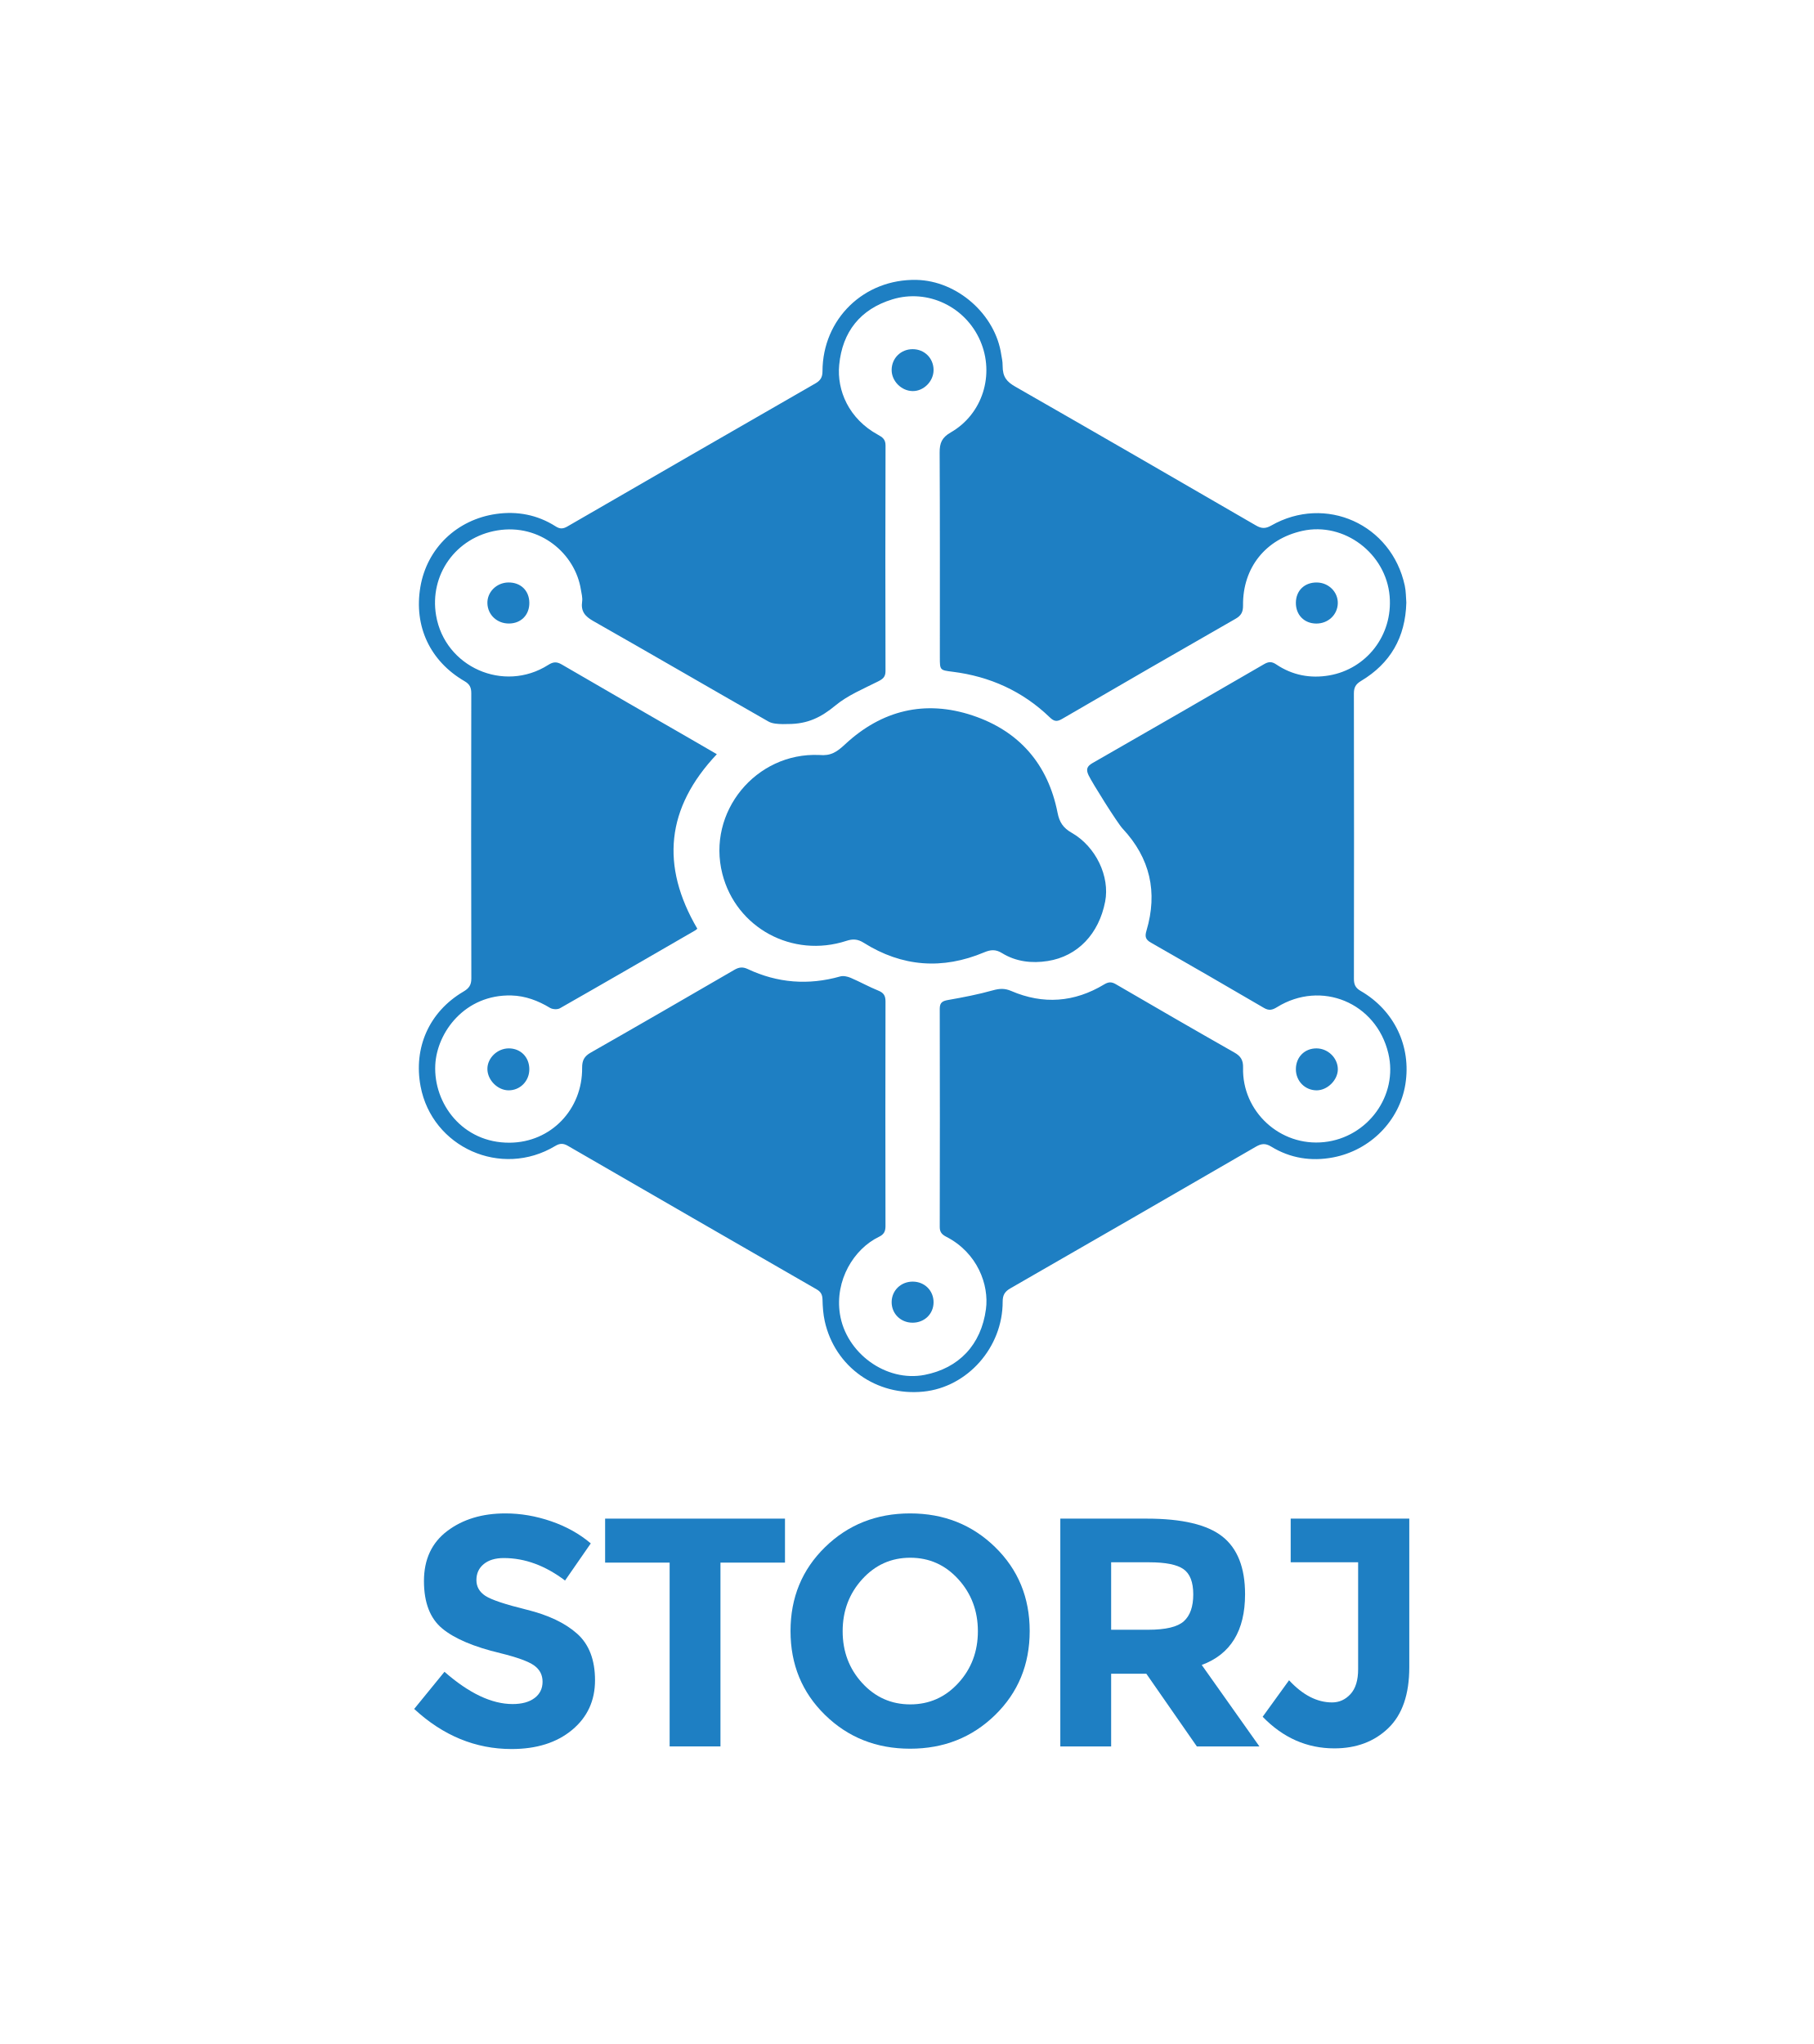
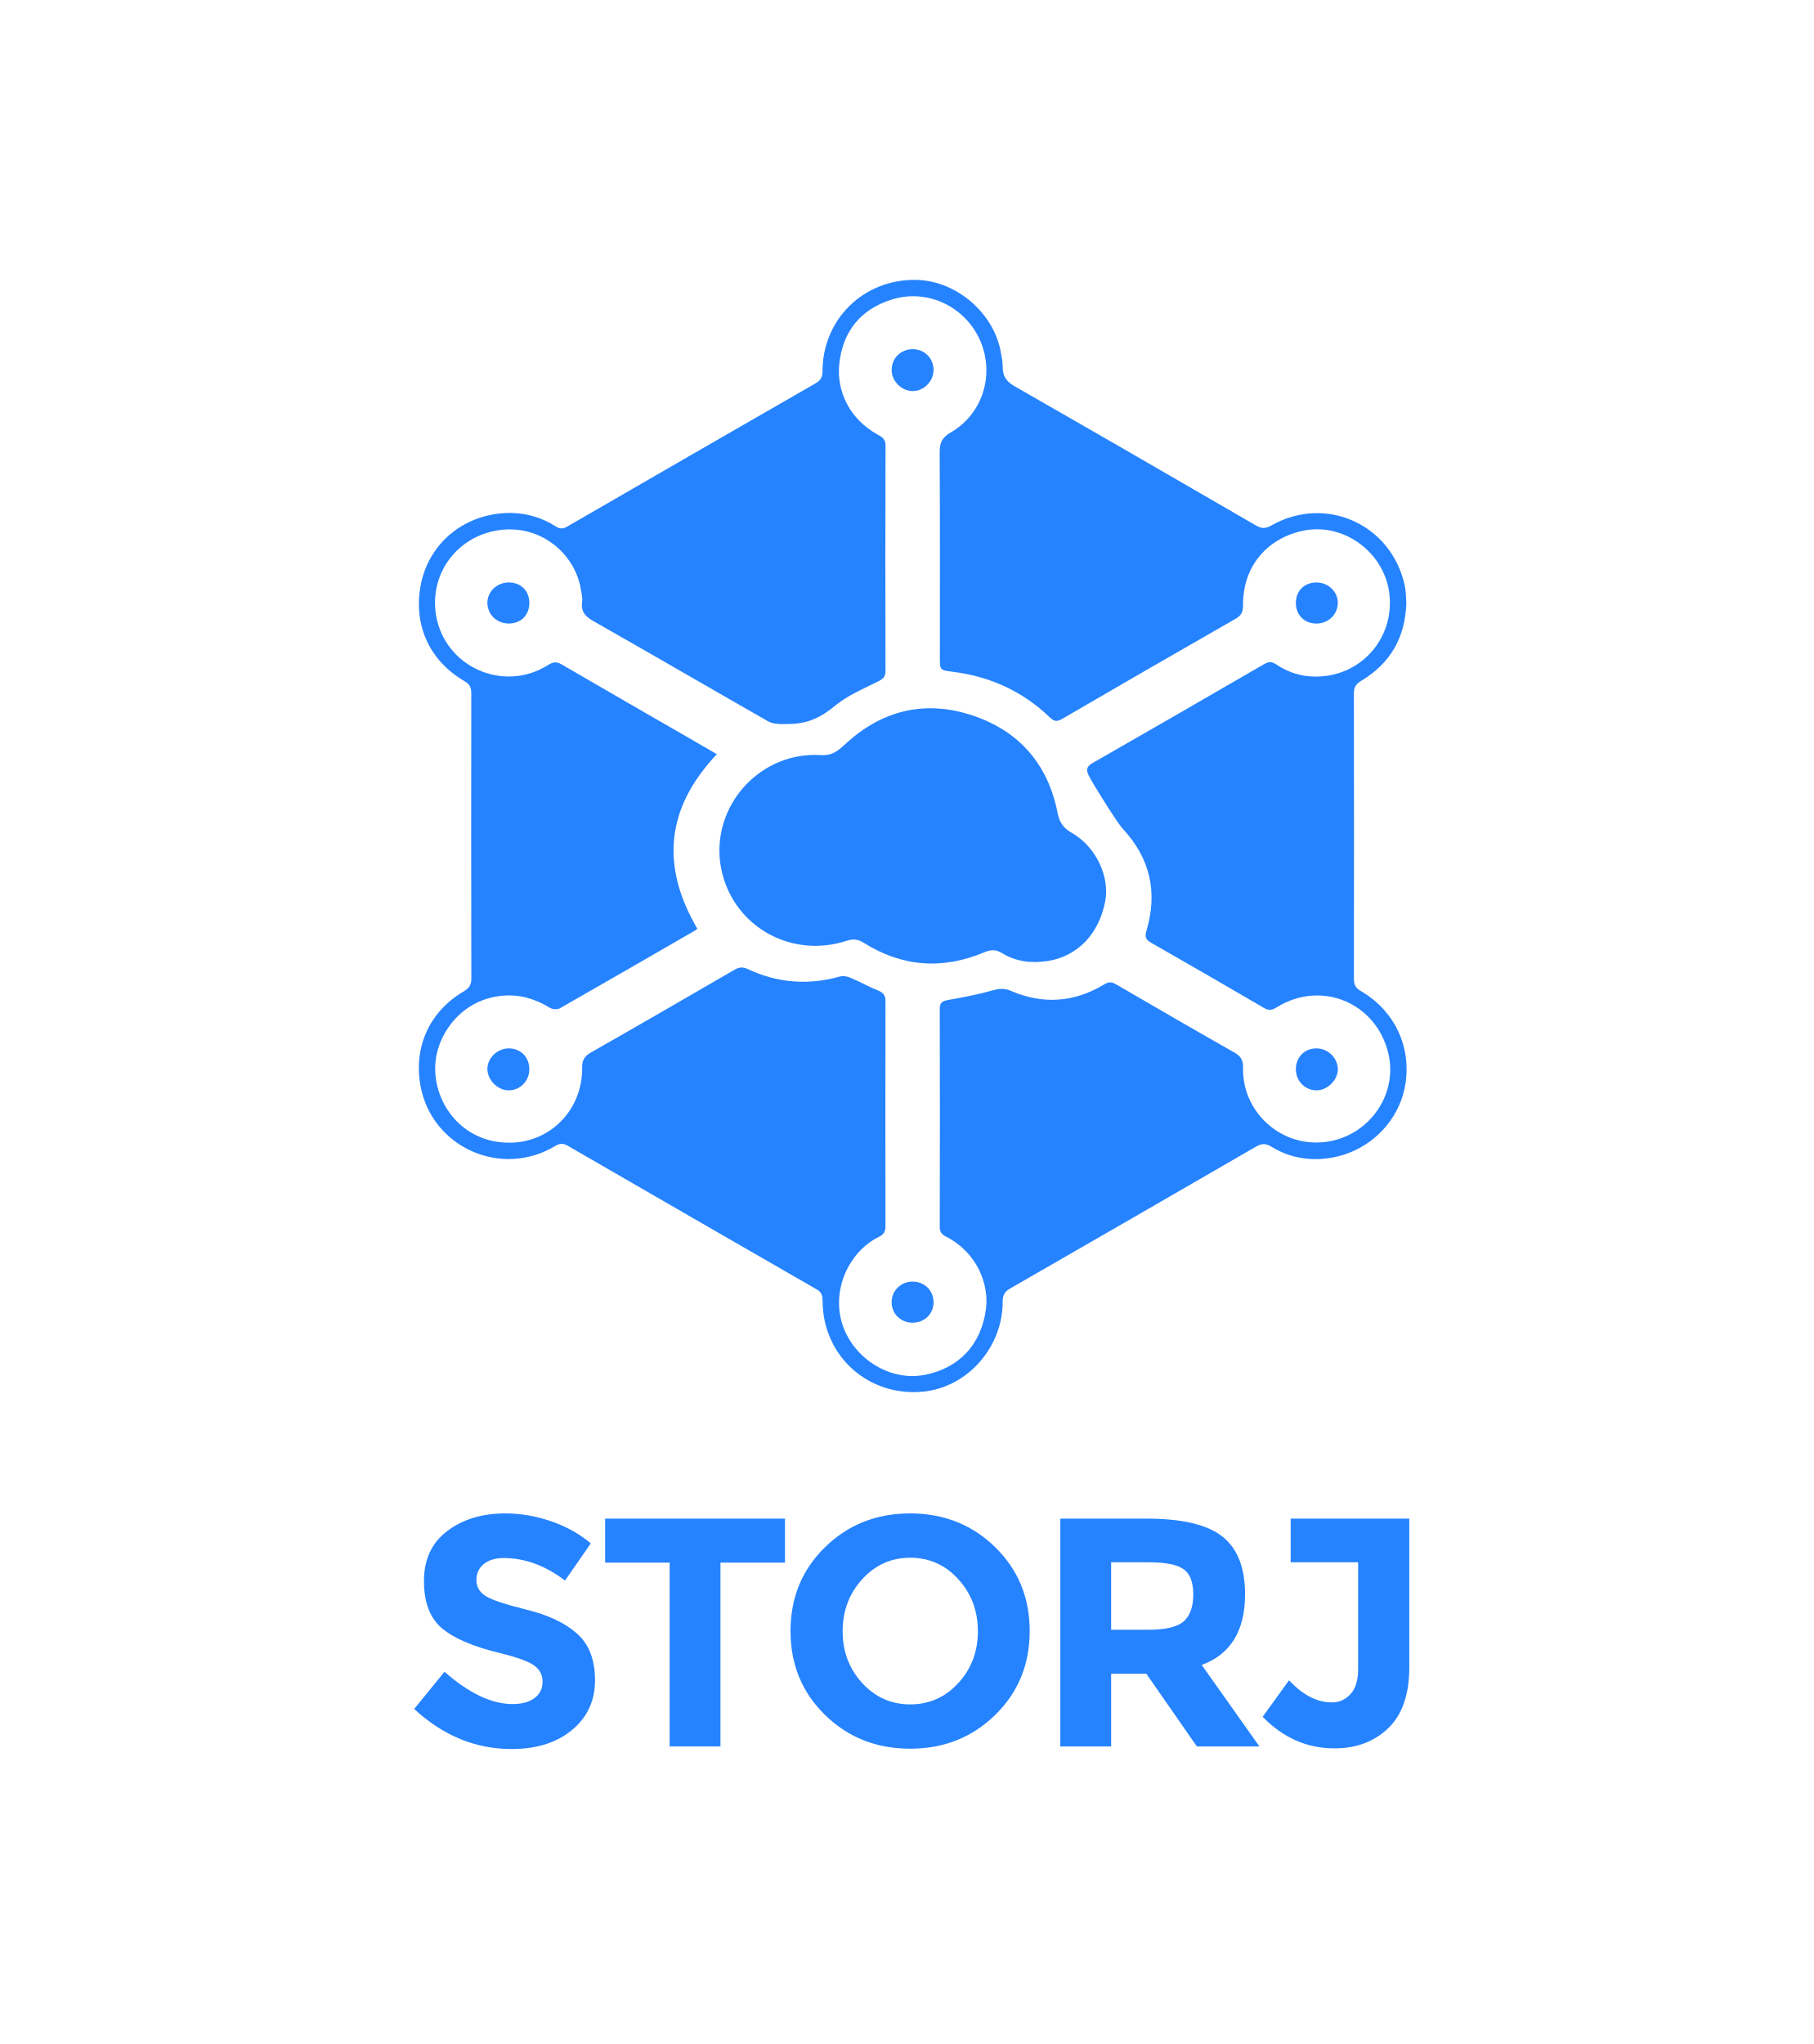
<svg xmlns="http://www.w3.org/2000/svg" version="1.1" id="Vector_Smart_Object_xA0_Image_1_" x="0px" y="0px" width="615px" height="693px" viewBox="0 0 615 693" enable-background="new 0 0 615 693" xml:space="preserve">
  <g>
-     <path fill="#1E7FC3" d="M476.871,204.304c-0.303,11.816-5.431,20.62-15.329,26.552c-1.824,1.093-2.459,2.204-2.454,4.286   c0.063,32.228,0.059,64.458,0.009,96.679c-0.003,1.934,0.49,3.104,2.265,4.132c11.452,6.612,17.244,18.818,15.186,31.644   c-1.972,12.295-11.8,22.396-24.528,24.816c-7.381,1.406-14.532,0.285-20.999-3.684c-1.971-1.207-3.362-0.996-5.207,0.072   c-27.708,16.047-55.444,32.055-83.21,48.002c-1.899,1.09-2.612,2.293-2.608,4.506c0.03,15.508-11.937,29.004-26.889,30.506   c-15.922,1.602-30-8.398-33.439-23.855c-0.528-2.375-0.706-4.855-0.761-7.291c-0.039-1.643-0.497-2.656-1.961-3.504   c-28.152-16.193-56.28-32.424-84.394-48.684c-1.525-0.885-2.72-0.889-4.254,0.037c-18.37,11.059-41.788,0.457-45.683-20.201   c-2.46-13.049,2.855-25.256,14.532-32.127c1.847-1.088,2.681-2.187,2.677-4.443c-0.083-32.229-0.071-64.456-0.019-96.682   c0.002-1.936-0.501-3.081-2.275-4.11c-11.727-6.812-17.243-18.648-14.991-31.935c2.235-13.2,12.445-22.883,25.727-24.773   c7.123-1.013,13.988,0.284,20.15,4.218c1.431,0.915,2.494,0.885,3.951,0.045c28.033-16.221,56.089-32.398,84.167-48.538   c1.697-0.974,2.359-2.096,2.364-4.096c0.048-17.751,14.073-31.336,31.845-30.98c13.852,0.279,26.812,11.711,28.778,25.381   c0.18,1.257,0.461,2.03,0.461,3.762c0,3.789,1.396,5.396,4.347,7.082c27.244,15.588,54.41,31.3,81.564,47.039   c1.864,1.082,3.219,1.129,5.162,0.025c18.441-10.518,40.802-0.437,45.29,20.375C476.764,200.498,476.724,202.535,476.871,204.304z    M236.45,314.867c-0.278,0.236-0.466,0.442-0.699,0.571c-15.282,8.829-30.555,17.681-45.893,26.409   c-0.846,0.48-2.497,0.379-3.356-0.14c-4.055-2.451-8.369-4.076-13.094-4.202c-15.718-0.401-25.278,12.441-25.813,23.592   c-0.622,13.063,9.261,26.445,25.249,26.324c14.018-0.1,24.686-11.342,24.549-25.369c-0.025-2.506,0.711-3.924,2.913-5.172   c16.287-9.275,32.508-18.662,48.716-28.071c1.568-0.914,2.828-1.061,4.533-0.261c10.106,4.75,20.558,5.556,31.334,2.51   c1.07-0.301,2.492,0.004,3.564,0.461c3.168,1.349,6.193,3.06,9.383,4.346c1.818,0.736,2.432,1.728,2.428,3.66   c-0.055,25.403-0.053,50.803-0.005,76.204c0.002,1.791-0.565,2.809-2.198,3.594c-8.561,4.125-15.019,14.77-13.257,26.16   c2.046,13.225,15.636,23.219,28.749,20.654c11.553-2.26,19.144-10.143,20.771-22.281c1.102-8.23-2.859-19.098-13.444-24.537   c-1.434-0.734-2.226-1.535-2.221-3.301c0.053-24.674,0.056-49.346,0-74.016c-0.002-2.193,1.006-2.641,2.925-2.982   c5.071-0.891,10.152-1.87,15.106-3.262c2.242-0.626,4.014-0.718,6.186,0.217c10.861,4.675,21.44,3.874,31.556-2.231   c1.445-0.869,2.48-0.908,3.93-0.06c13.365,7.782,26.753,15.531,40.201,23.167c2.174,1.23,3.015,2.594,2.95,5.145   c-0.387,14.76,12.484,26.822,27.496,25.223c14.735-1.566,25.174-15.752,21.756-30.094c-4.097-17.188-22.714-24.94-37.752-15.652   c-1.585,0.978-2.732,1.243-4.42,0.256c-12.726-7.437-25.481-14.818-38.29-22.111c-1.893-1.074-2.145-2.075-1.543-4.105   c3.863-13.014,1.239-24.591-8.081-34.56c-1.823-1.95-10.367-15.597-11.558-18.114c-0.942-1.991-0.544-3.052,1.354-4.14   c19.419-11.121,38.809-22.297,58.168-33.526c1.558-0.902,2.618-0.918,4.146,0.11c5.456,3.664,11.574,4.821,17.991,3.698   c12.492-2.188,21.545-13.492,20.431-26.835c-1.21-14.475-15.41-25.296-29.591-22.158c-12.444,2.755-20.26,12.482-20.119,25.267   c0.023,2.179-0.585,3.422-2.527,4.533c-19.664,11.25-39.281,22.577-58.861,33.972c-1.765,1.027-2.731,0.816-4.151-0.553   c-9.227-8.888-20.326-13.88-32.992-15.462c-4.275-0.538-4.277-0.514-4.277-4.926c-0.002-23.125,0.056-46.25-0.069-69.373   c-0.016-3.228,0.738-5.098,3.761-6.835c10.842-6.229,14.965-19.642,10.003-31.076c-5.003-11.535-17.784-17.698-29.77-14.047   c-10.909,3.321-16.989,11.03-18.059,22.245c-0.825,8.655,3.271,18.27,13.149,23.667c1.517,0.828,2.576,1.557,2.568,3.639   c-0.083,25.495-0.077,50.984-0.011,76.479c0.004,2.021-0.917,2.705-2.567,3.539c-4.931,2.489-10.222,4.661-14.41,8.124   c-4.83,3.989-9.345,6.291-16.07,6.291c-0.656-0.021-1.077,0.044-1.76,0.03c-1.667-0.037-3.539-0.107-4.901-0.884   c-19.837-11.313-39.568-22.812-59.428-34.087c-2.837-1.609-4.207-3.331-3.733-6.602c0.187-1.301-0.213-2.697-0.425-4.04   c-1.941-12.214-13.885-22.43-28.305-20.059c-14.143,2.327-23.125,15.128-20.793,28.829c2.977,17.499,22.945,26.357,38.012,16.786   c1.7-1.081,2.876-1.166,4.617-0.149c14.932,8.708,29.924,17.312,44.897,25.953c2.565,1.481,5.123,2.974,7.671,4.456   C225.868,273.919,223.937,293.494,236.45,314.867z" />
-     <path fill="#1E7FC3" d="M277.813,255.974c3.936,0.35,5.897-0.974,8.773-3.646c12.416-11.54,27.065-15.113,43.147-9.771   c15.812,5.251,25.618,16.489,28.867,32.971c0.632,3.23,1.904,5.169,4.788,6.813c8.243,4.695,12.993,14.852,11.361,23.315   c-2.114,10.959-9.297,18.553-19.456,20.164c-5.41,0.86-10.782,0.245-15.544-2.69c-2.133-1.314-3.822-1.17-6.025-0.247   c-14.146,5.948-27.842,4.937-40.861-3.251c-1.999-1.257-3.672-1.357-5.836-0.648c-18.343,5.991-37.424-4.417-42.084-22.713   C239.605,275.298,256.338,255.016,277.813,255.974z" />
-     <path fill="#1E7FC3" d="M439.416,362.519c-0.002-4.102,2.949-7.086,6.988-7.074c3.889,0.014,7.201,3.225,7.241,7.027   c0.042,3.656-3.496,7.193-7.184,7.197C442.514,369.668,439.419,366.529,439.416,362.519z" />
-     <path fill="#1E7FC3" d="M302.346,125.427c0.014-3.973,3.113-7.041,7.119-7.043c4.009-0.002,7.086,3.054,7.098,7.045   c0.012,3.827-3.328,7.206-7.086,7.163C305.655,132.552,302.333,129.211,302.346,125.427z" />
-     <path fill="#1E7FC3" d="M179.488,362.549c-0.013,4-3.138,7.152-7.063,7.119c-3.708-0.033-7.137-3.494-7.155-7.229   c-0.021-3.73,3.374-6.996,7.265-6.996C176.572,355.447,179.504,358.445,179.488,362.549z" />
-     <path fill="#1E7FC3" d="M309.541,434.521c4.001,0.027,7.042,3.072,7.021,7.033c-0.023,3.947-3.111,6.918-7.165,6.895   c-4.022-0.025-7.095-3.092-7.05-7.037C302.392,437.488,305.525,434.494,309.541,434.521z" />
-     <path fill="#1E7FC3" d="M172.617,211.4c-4.055,0.037-7.224-2.917-7.345-6.837c-0.119-3.818,3.088-7.023,7.087-7.082   c4.172-0.06,7.075,2.72,7.132,6.835C179.552,208.449,176.722,211.365,172.617,211.4z" />
-     <path fill="#1E7FC3" d="M446.318,211.412c-4.099-0.03-6.942-2.949-6.903-7.084c0.043-4.105,2.951-6.897,7.125-6.842   c4,0.055,7.186,3.232,7.092,7.07C453.534,208.447,450.343,211.439,446.318,211.412z" />
+     <path fill="#2683FF" d="M476.87,204.304c-0.303,11.815-5.431,20.619-15.329,26.552c-1.823,1.093-2.459,2.204-2.453,4.286   c0.062,32.228,0.059,64.458,0.009,96.679c-0.003,1.935,0.49,3.104,2.265,4.132c11.452,6.612,17.244,18.818,15.187,31.645   c-1.973,12.295-11.801,22.396-24.528,24.815c-7.381,1.406-14.532,0.285-20.999-3.684c-1.971-1.207-3.362-0.996-5.207,0.072   c-27.708,16.047-55.443,32.055-83.21,48.002c-1.898,1.09-2.611,2.293-2.607,4.506c0.029,15.508-11.938,29.004-26.89,30.506   c-15.922,1.603-30-8.397-33.438-23.854c-0.528-2.375-0.706-4.855-0.761-7.291c-0.039-1.644-0.497-2.656-1.962-3.505   c-28.151-16.192-56.279-32.424-84.394-48.684c-1.525-0.885-2.72-0.889-4.254,0.037c-18.37,11.059-41.788,0.457-45.683-20.201   c-2.46-13.049,2.854-25.256,14.531-32.127c1.848-1.088,2.682-2.187,2.678-4.443c-0.083-32.229-0.071-64.456-0.02-96.682   c0.002-1.937-0.501-3.081-2.274-4.11c-11.728-6.812-17.243-18.647-14.991-31.935c2.234-13.2,12.444-22.883,25.727-24.773   c7.123-1.013,13.988,0.284,20.15,4.218c1.431,0.915,2.494,0.886,3.951,0.046c28.032-16.222,56.089-32.398,84.167-48.538   c1.696-0.975,2.358-2.097,2.363-4.097c0.049-17.751,14.073-31.336,31.846-30.979c13.852,0.278,26.812,11.711,28.777,25.381   c0.181,1.257,0.461,2.03,0.461,3.762c0,3.789,1.396,5.396,4.348,7.082c27.244,15.588,54.409,31.3,81.563,47.039   c1.864,1.082,3.219,1.129,5.162,0.025c18.44-10.519,40.802-0.438,45.29,20.375C476.764,200.498,476.724,202.535,476.87,204.304z    M236.45,314.867c-0.278,0.236-0.467,0.442-0.699,0.571c-15.282,8.829-30.556,17.681-45.894,26.409   c-0.846,0.479-2.497,0.379-3.355-0.141c-4.056-2.45-8.369-4.075-13.094-4.201c-15.719-0.401-25.278,12.44-25.813,23.592   c-0.622,13.062,9.261,26.445,25.249,26.324c14.018-0.101,24.686-11.343,24.549-25.369c-0.024-2.506,0.711-3.924,2.913-5.172   c16.287-9.275,32.508-18.662,48.716-28.071c1.568-0.914,2.828-1.062,4.533-0.261c10.106,4.75,20.558,5.556,31.334,2.51   c1.07-0.301,2.492,0.004,3.564,0.461c3.168,1.349,6.192,3.06,9.383,4.346c1.817,0.736,2.432,1.729,2.428,3.66   c-0.055,25.403-0.053,50.803-0.005,76.204c0.002,1.791-0.565,2.809-2.198,3.594c-8.561,4.125-15.019,14.771-13.257,26.16   c2.046,13.226,15.636,23.219,28.749,20.654c11.553-2.26,19.144-10.144,20.771-22.281c1.103-8.229-2.858-19.098-13.443-24.537   c-1.435-0.733-2.227-1.535-2.221-3.301c0.053-24.674,0.056-49.346,0-74.016c-0.003-2.193,1.006-2.642,2.925-2.982   c5.07-0.891,10.151-1.87,15.105-3.262c2.242-0.626,4.015-0.718,6.187,0.217c10.86,4.675,21.439,3.874,31.556-2.231   c1.445-0.868,2.48-0.907,3.93-0.06c13.365,7.782,26.753,15.531,40.201,23.167c2.174,1.23,3.015,2.594,2.95,5.145   c-0.388,14.761,12.483,26.822,27.496,25.224c14.734-1.566,25.174-15.752,21.756-30.094c-4.097-17.188-22.714-24.94-37.752-15.652   c-1.585,0.978-2.732,1.243-4.42,0.256c-12.727-7.437-25.481-14.818-38.29-22.111c-1.894-1.073-2.146-2.074-1.543-4.104   c3.863-13.015,1.239-24.592-8.081-34.561c-1.823-1.95-10.367-15.597-11.558-18.114c-0.942-1.99-0.545-3.052,1.354-4.14   c19.419-11.121,38.809-22.297,58.168-33.526c1.558-0.901,2.618-0.918,4.146,0.11c5.456,3.664,11.574,4.821,17.991,3.698   c12.492-2.188,21.545-13.492,20.431-26.835c-1.21-14.476-15.409-25.296-29.591-22.158c-12.443,2.755-20.26,12.482-20.119,25.267   c0.023,2.18-0.585,3.423-2.526,4.533c-19.664,11.25-39.281,22.577-58.861,33.973c-1.765,1.026-2.73,0.815-4.15-0.554   c-9.228-8.888-20.326-13.88-32.992-15.462c-4.275-0.538-4.277-0.514-4.277-4.926c-0.002-23.125,0.057-46.25-0.068-69.373   c-0.017-3.228,0.737-5.098,3.761-6.835c10.842-6.229,14.965-19.642,10.003-31.076c-5.003-11.535-17.784-17.698-29.771-14.047   c-10.908,3.321-16.988,11.03-18.059,22.245c-0.825,8.655,3.271,18.27,13.149,23.667c1.517,0.828,2.575,1.557,2.567,3.639   c-0.083,25.495-0.077,50.984-0.011,76.479c0.004,2.021-0.917,2.705-2.567,3.539c-4.931,2.488-10.222,4.661-14.409,8.124   c-4.83,3.988-9.346,6.291-16.07,6.291c-0.656-0.021-1.077,0.044-1.76,0.029c-1.667-0.037-3.539-0.106-4.901-0.884   c-19.837-11.312-39.568-22.812-59.428-34.087c-2.837-1.609-4.207-3.331-3.733-6.602c0.188-1.302-0.213-2.697-0.425-4.04   c-1.941-12.214-13.885-22.431-28.305-20.06c-14.144,2.327-23.125,15.128-20.793,28.829c2.977,17.499,22.944,26.357,38.012,16.786   c1.7-1.081,2.876-1.166,4.617-0.149c14.932,8.708,29.924,17.312,44.896,25.953c2.565,1.481,5.123,2.975,7.671,4.456   C225.868,273.919,223.937,293.494,236.45,314.867z" />
+     <path fill="#2683FF" d="M277.813,255.974c3.937,0.35,5.897-0.975,8.773-3.646c12.416-11.54,27.064-15.113,43.146-9.771   c15.812,5.251,25.618,16.488,28.867,32.971c0.632,3.229,1.904,5.169,4.788,6.812c8.243,4.695,12.993,14.853,11.361,23.315   c-2.114,10.959-9.297,18.554-19.456,20.164c-5.41,0.86-10.782,0.245-15.544-2.689c-2.133-1.314-3.822-1.17-6.025-0.247   c-14.146,5.947-27.842,4.937-40.861-3.251c-1.999-1.258-3.672-1.357-5.836-0.648c-18.343,5.991-37.424-4.417-42.084-22.713   C239.605,275.298,256.338,255.016,277.813,255.974z" />
+     <path fill="#2683FF" d="M439.415,362.519c-0.002-4.102,2.949-7.086,6.988-7.074c3.89,0.015,7.201,3.226,7.241,7.027   c0.042,3.656-3.496,7.192-7.184,7.197C442.514,369.669,439.419,366.529,439.415,362.519z" />
+     <path fill="#2683FF" d="M302.346,125.427c0.014-3.974,3.113-7.041,7.119-7.044c4.009-0.002,7.086,3.055,7.098,7.046   c0.013,3.826-3.328,7.206-7.086,7.162C305.655,132.552,302.333,129.211,302.346,125.427z" />
+     <path fill="#2683FF" d="M179.488,362.55c-0.013,4-3.138,7.151-7.062,7.119c-3.708-0.033-7.137-3.494-7.155-7.229   c-0.021-3.73,3.374-6.996,7.266-6.996C176.572,355.447,179.504,358.445,179.488,362.55z" />
+     <path fill="#2683FF" d="M309.541,434.521c4.001,0.027,7.042,3.072,7.021,7.033c-0.022,3.947-3.11,6.918-7.165,6.895   c-4.021-0.024-7.095-3.092-7.05-7.037C302.392,437.488,305.525,434.494,309.541,434.521z" />
+     <path fill="#2683FF" d="M172.617,211.4c-4.056,0.037-7.225-2.917-7.346-6.837c-0.119-3.818,3.088-7.023,7.087-7.082   c4.172-0.061,7.075,2.72,7.133,6.835C179.552,208.449,176.722,211.365,172.617,211.4z" />
+     <path fill="#2683FF" d="M446.318,211.412c-4.099-0.03-6.941-2.949-6.903-7.084c0.043-4.104,2.951-6.896,7.125-6.842   c4,0.055,7.187,3.232,7.093,7.07C453.533,208.447,450.343,211.439,446.318,211.412z" />
  </g>
  <g enable-background="new    ">
-     <path fill="#1E7FC3" d="M164.033,530.289c-1.658,1.364-2.486,3.168-2.486,5.414c0,2.248,1.012,4.033,3.039,5.359   c2.025,1.325,6.702,2.892,14.032,4.695c7.329,1.806,13.019,4.513,17.071,8.121c4.05,3.61,6.077,8.877,6.077,15.8   c0,6.925-2.597,12.541-7.79,16.85c-5.193,4.31-12.026,6.464-20.496,6.464c-12.228,0-23.241-4.53-33.037-13.59l10.275-12.596   c8.323,7.292,16.021,10.938,23.093,10.938c3.166,0,5.652-0.681,7.458-2.044c1.804-1.362,2.707-3.205,2.707-5.525   s-0.958-4.16-2.873-5.524c-1.916-1.361-5.709-2.743-11.38-4.143c-8.988-2.136-15.562-4.917-19.722-8.343   c-4.163-3.425-6.243-8.801-6.243-16.131c0-7.329,2.633-12.982,7.9-16.96c5.266-3.979,11.84-5.967,19.722-5.967   c5.155,0,10.312,0.884,15.469,2.651c5.155,1.769,9.649,4.273,13.479,7.514l-8.729,12.596c-6.704-5.082-13.628-7.624-20.772-7.624   C167.955,528.245,165.69,528.927,164.033,530.289z" />
-     <path fill="#1E7FC3" d="M244.302,529.792v62.316h-17.236v-62.316h-21.877v-14.916h60.99v14.916H244.302z" />
-     <path fill="#1E7FC3" d="M337.444,581.446c-7.809,7.624-17.421,11.436-28.838,11.436c-11.418,0-21.031-3.812-28.837-11.436   c-7.809-7.624-11.712-17.107-11.712-28.451c0-11.343,3.903-20.827,11.712-28.451c7.807-7.624,17.419-11.436,28.837-11.436   c11.417,0,21.029,3.812,28.838,11.436c7.807,7.624,11.713,17.108,11.713,28.451C349.156,564.339,345.25,573.822,337.444,581.446z    M331.588,553.051c0-6.887-2.21-12.762-6.629-17.624c-4.42-4.861-9.854-7.292-16.298-7.292c-6.446,0-11.877,2.431-16.297,7.292   c-4.419,4.862-6.629,10.737-6.629,17.624c0,6.888,2.21,12.744,6.629,17.567c4.42,4.825,9.851,7.237,16.297,7.237   c6.444,0,11.878-2.412,16.298-7.237C329.378,565.795,331.588,559.938,331.588,553.051z" />
-     <path fill="#1E7FC3" d="M422.188,540.51c0,12.375-4.899,20.368-14.694,23.977l19.557,27.622h-21.215l-17.126-24.64h-11.933v24.64   H359.54v-77.232h29.28c12.005,0,20.568,2.027,25.688,6.077C419.628,525.005,422.188,531.523,422.188,540.51z M401.416,549.68   c2.136-1.915,3.204-4.953,3.204-9.115c0-4.161-1.105-7.017-3.314-8.563c-2.21-1.547-6.077-2.32-11.602-2.32h-12.928v22.871h12.596   C395.265,552.552,399.279,551.596,401.416,549.68z" />
-     <path fill="#1E7FC3" d="M437.656,529.681v-14.806h40.218v50.384c0,9.208-2.375,16.095-7.126,20.661   c-4.751,4.568-10.848,6.851-18.286,6.851c-9.281,0-17.385-3.572-24.308-10.718l8.949-12.375c4.641,5.011,9.502,7.514,14.585,7.514   c2.431,0,4.511-0.939,6.242-2.817c1.73-1.879,2.597-4.696,2.597-8.453v-36.24H437.656z" />
+     <path fill="#2683FF" d="M164.033,530.289c-1.658,1.364-2.486,3.168-2.486,5.414c0,2.248,1.012,4.033,3.039,5.359   c2.024,1.325,6.702,2.892,14.032,4.695c7.328,1.806,13.019,4.513,17.07,8.121c4.05,3.609,6.077,8.877,6.077,15.8   c0,6.925-2.597,12.541-7.79,16.85c-5.192,4.311-12.025,6.464-20.496,6.464c-12.228,0-23.241-4.529-33.037-13.59l10.275-12.596   c8.323,7.292,16.021,10.938,23.093,10.938c3.166,0,5.652-0.681,7.458-2.044c1.804-1.362,2.707-3.205,2.707-5.524   c0-2.32-0.958-4.16-2.873-5.524c-1.916-1.361-5.709-2.743-11.38-4.143c-8.988-2.137-15.562-4.917-19.722-8.344   c-4.163-3.425-6.243-8.801-6.243-16.131c0-7.329,2.633-12.981,7.9-16.96c5.266-3.979,11.84-5.967,19.722-5.967   c5.155,0,10.312,0.884,15.469,2.651c5.155,1.769,9.649,4.272,13.479,7.514l-8.729,12.596c-6.704-5.082-13.628-7.624-20.771-7.624   C167.955,528.245,165.69,528.927,164.033,530.289z" />
+     <path fill="#2683FF" d="M244.302,529.793v62.315h-17.236v-62.315h-21.877v-14.916h60.99v14.916H244.302z" />
+     <path fill="#2683FF" d="M337.444,581.446c-7.809,7.624-17.421,11.437-28.838,11.437c-11.418,0-21.03-3.812-28.837-11.437   c-7.809-7.624-11.712-17.106-11.712-28.451c0-11.343,3.903-20.827,11.712-28.45c7.808-7.624,17.419-11.437,28.837-11.437   c11.417,0,21.029,3.812,28.838,11.437c7.808,7.624,11.714,17.107,11.714,28.45C349.156,564.34,345.25,573.822,337.444,581.446z    M331.588,553.052c0-6.888-2.21-12.763-6.629-17.624c-4.42-4.861-9.854-7.292-16.298-7.292c-6.446,0-11.877,2.431-16.298,7.292   c-4.419,4.861-6.629,10.736-6.629,17.624s2.21,12.744,6.629,17.566c4.421,4.825,9.852,7.237,16.298,7.237   c6.443,0,11.878-2.412,16.298-7.237C329.378,565.796,331.588,559.938,331.588,553.052z" />
+     <path fill="#2683FF" d="M422.188,540.51c0,12.375-4.899,20.368-14.694,23.977l19.558,27.622h-21.215l-17.126-24.64h-11.934v24.64   H359.54v-77.231h29.279c12.005,0,20.568,2.026,25.688,6.076C419.628,525.006,422.188,531.523,422.188,540.51z M401.415,549.68   c2.137-1.915,3.204-4.953,3.204-9.115c0-4.161-1.104-7.017-3.313-8.562c-2.21-1.548-6.077-2.32-11.602-2.32h-12.929v22.871h12.597   C395.265,552.552,399.279,551.596,401.415,549.68z" />
+     <path fill="#2683FF" d="M437.656,529.681v-14.807h40.218v50.385c0,9.208-2.375,16.095-7.126,20.661   c-4.751,4.567-10.848,6.851-18.285,6.851c-9.281,0-17.386-3.572-24.309-10.718l8.949-12.375c4.641,5.011,9.502,7.514,14.585,7.514   c2.431,0,4.511-0.938,6.242-2.817c1.729-1.879,2.597-4.695,2.597-8.452v-36.24L437.656,529.681L437.656,529.681z" />
  </g>
</svg>
